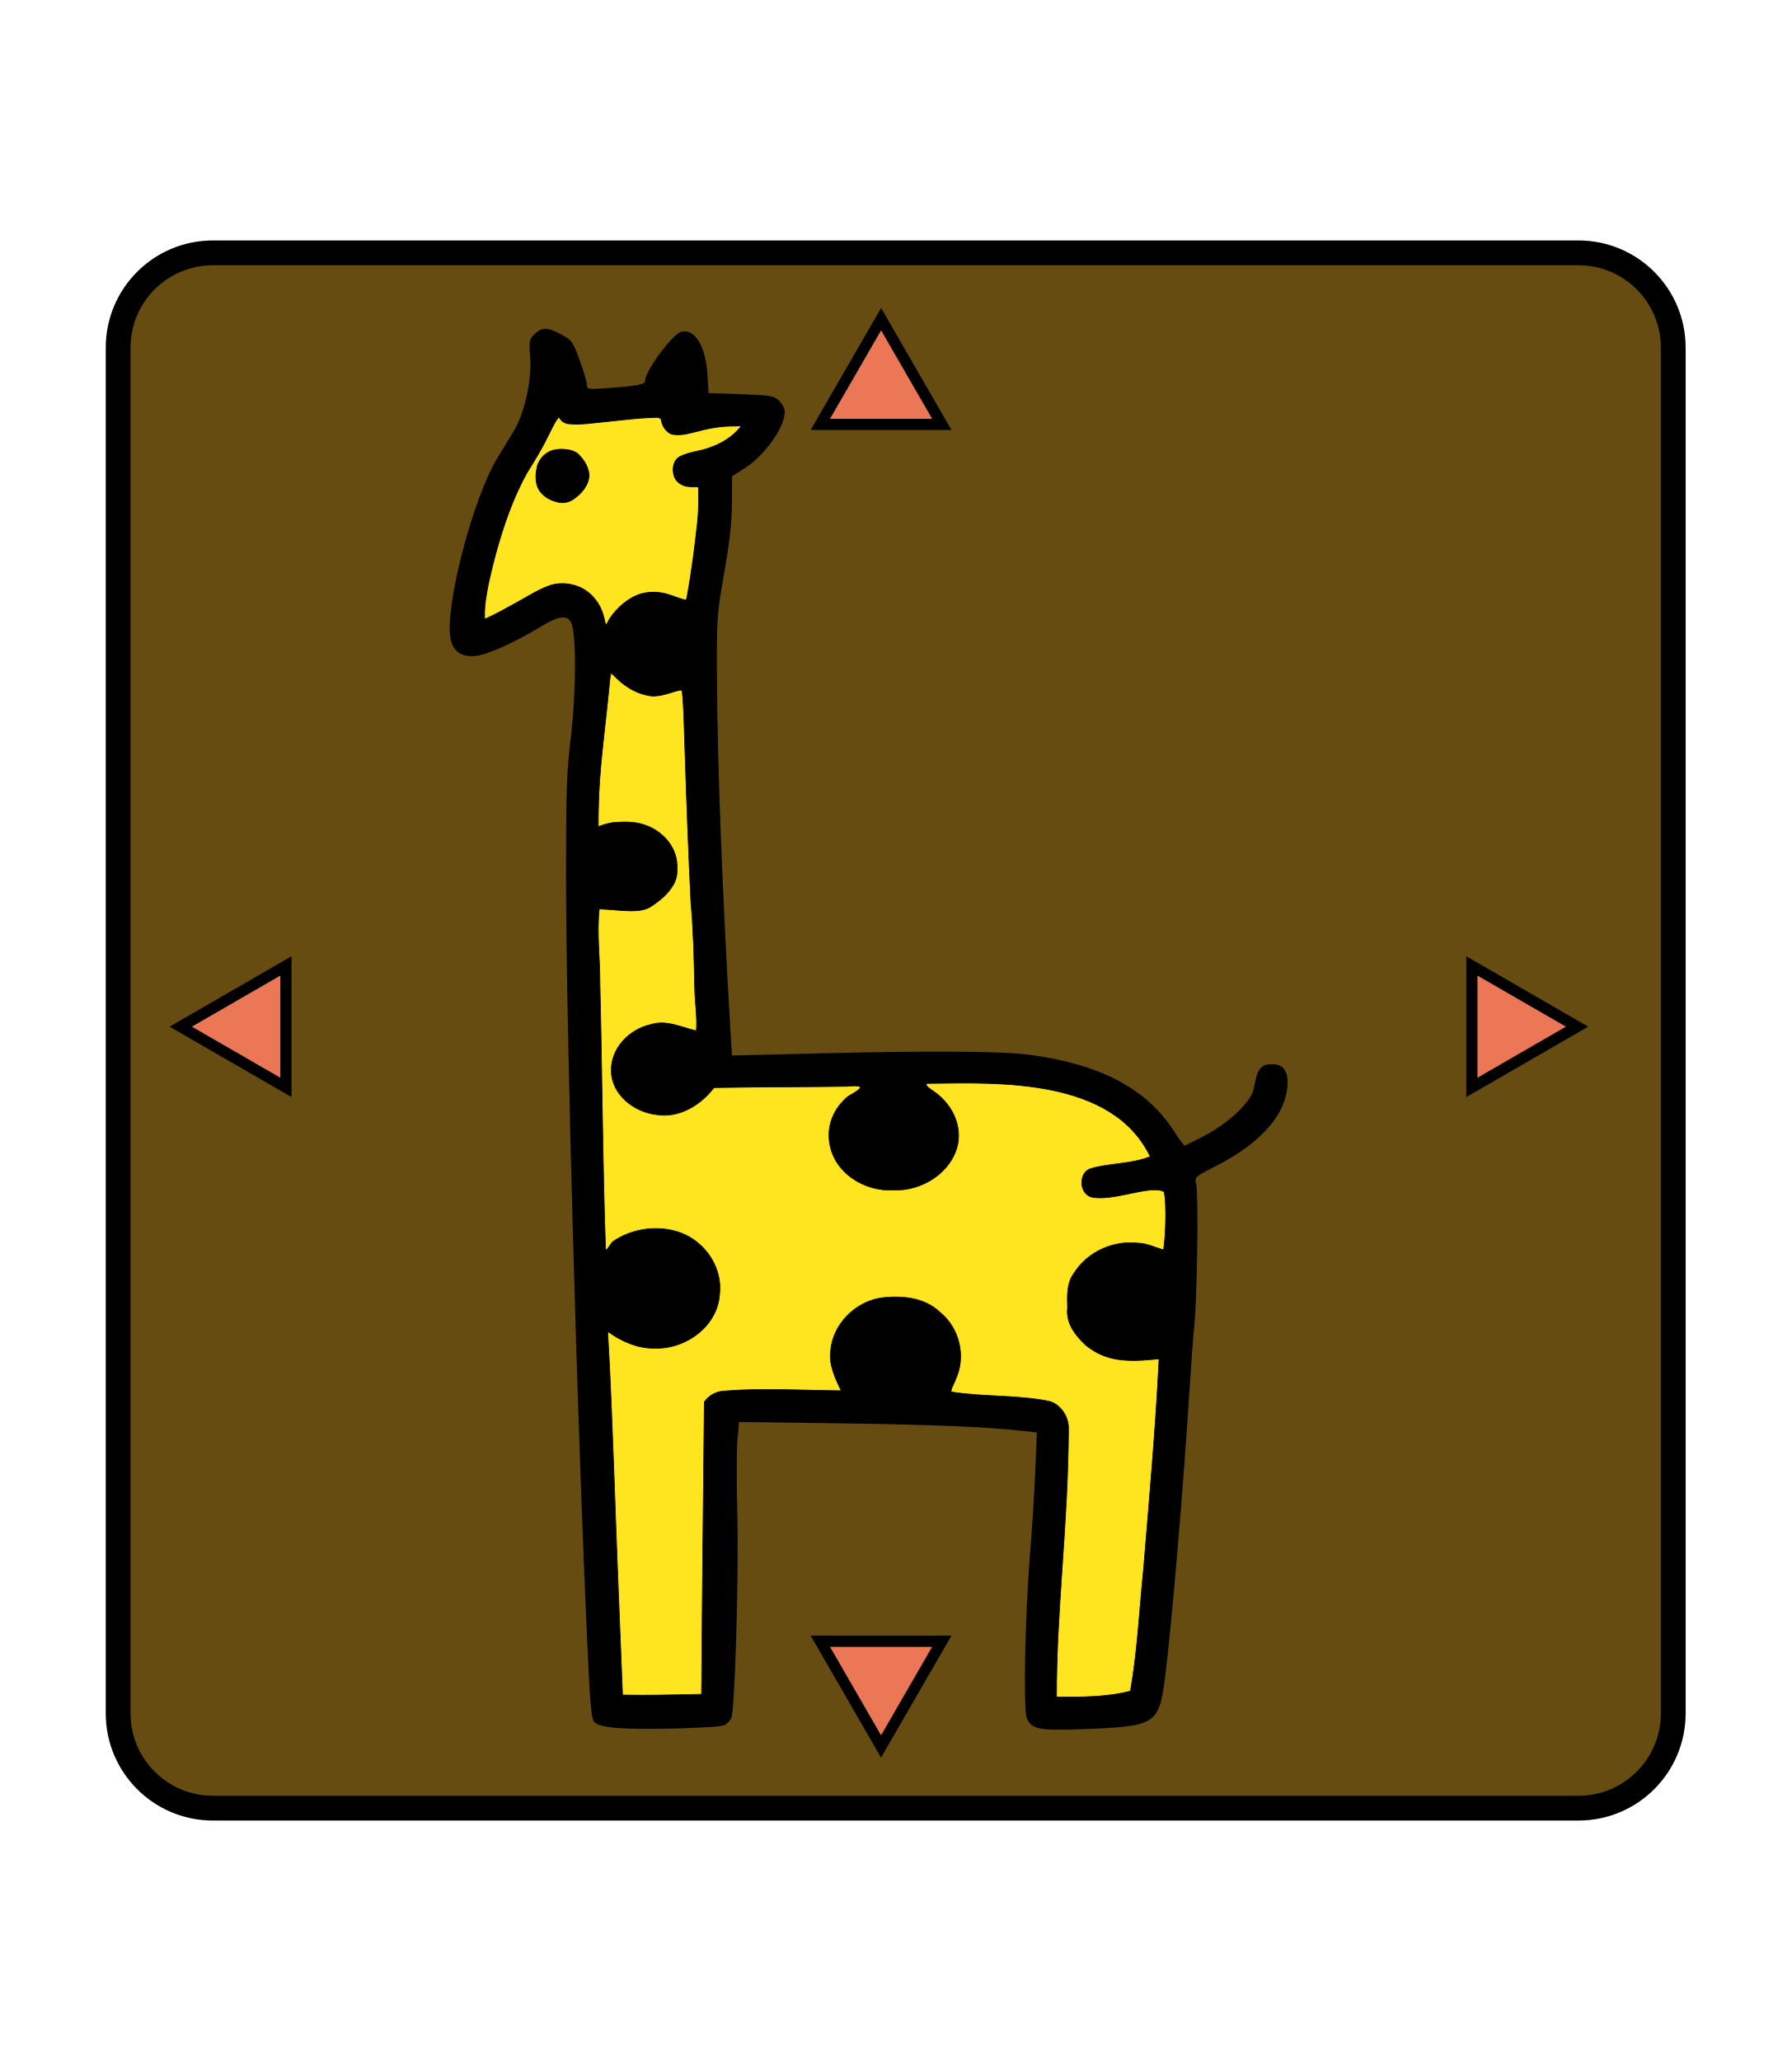
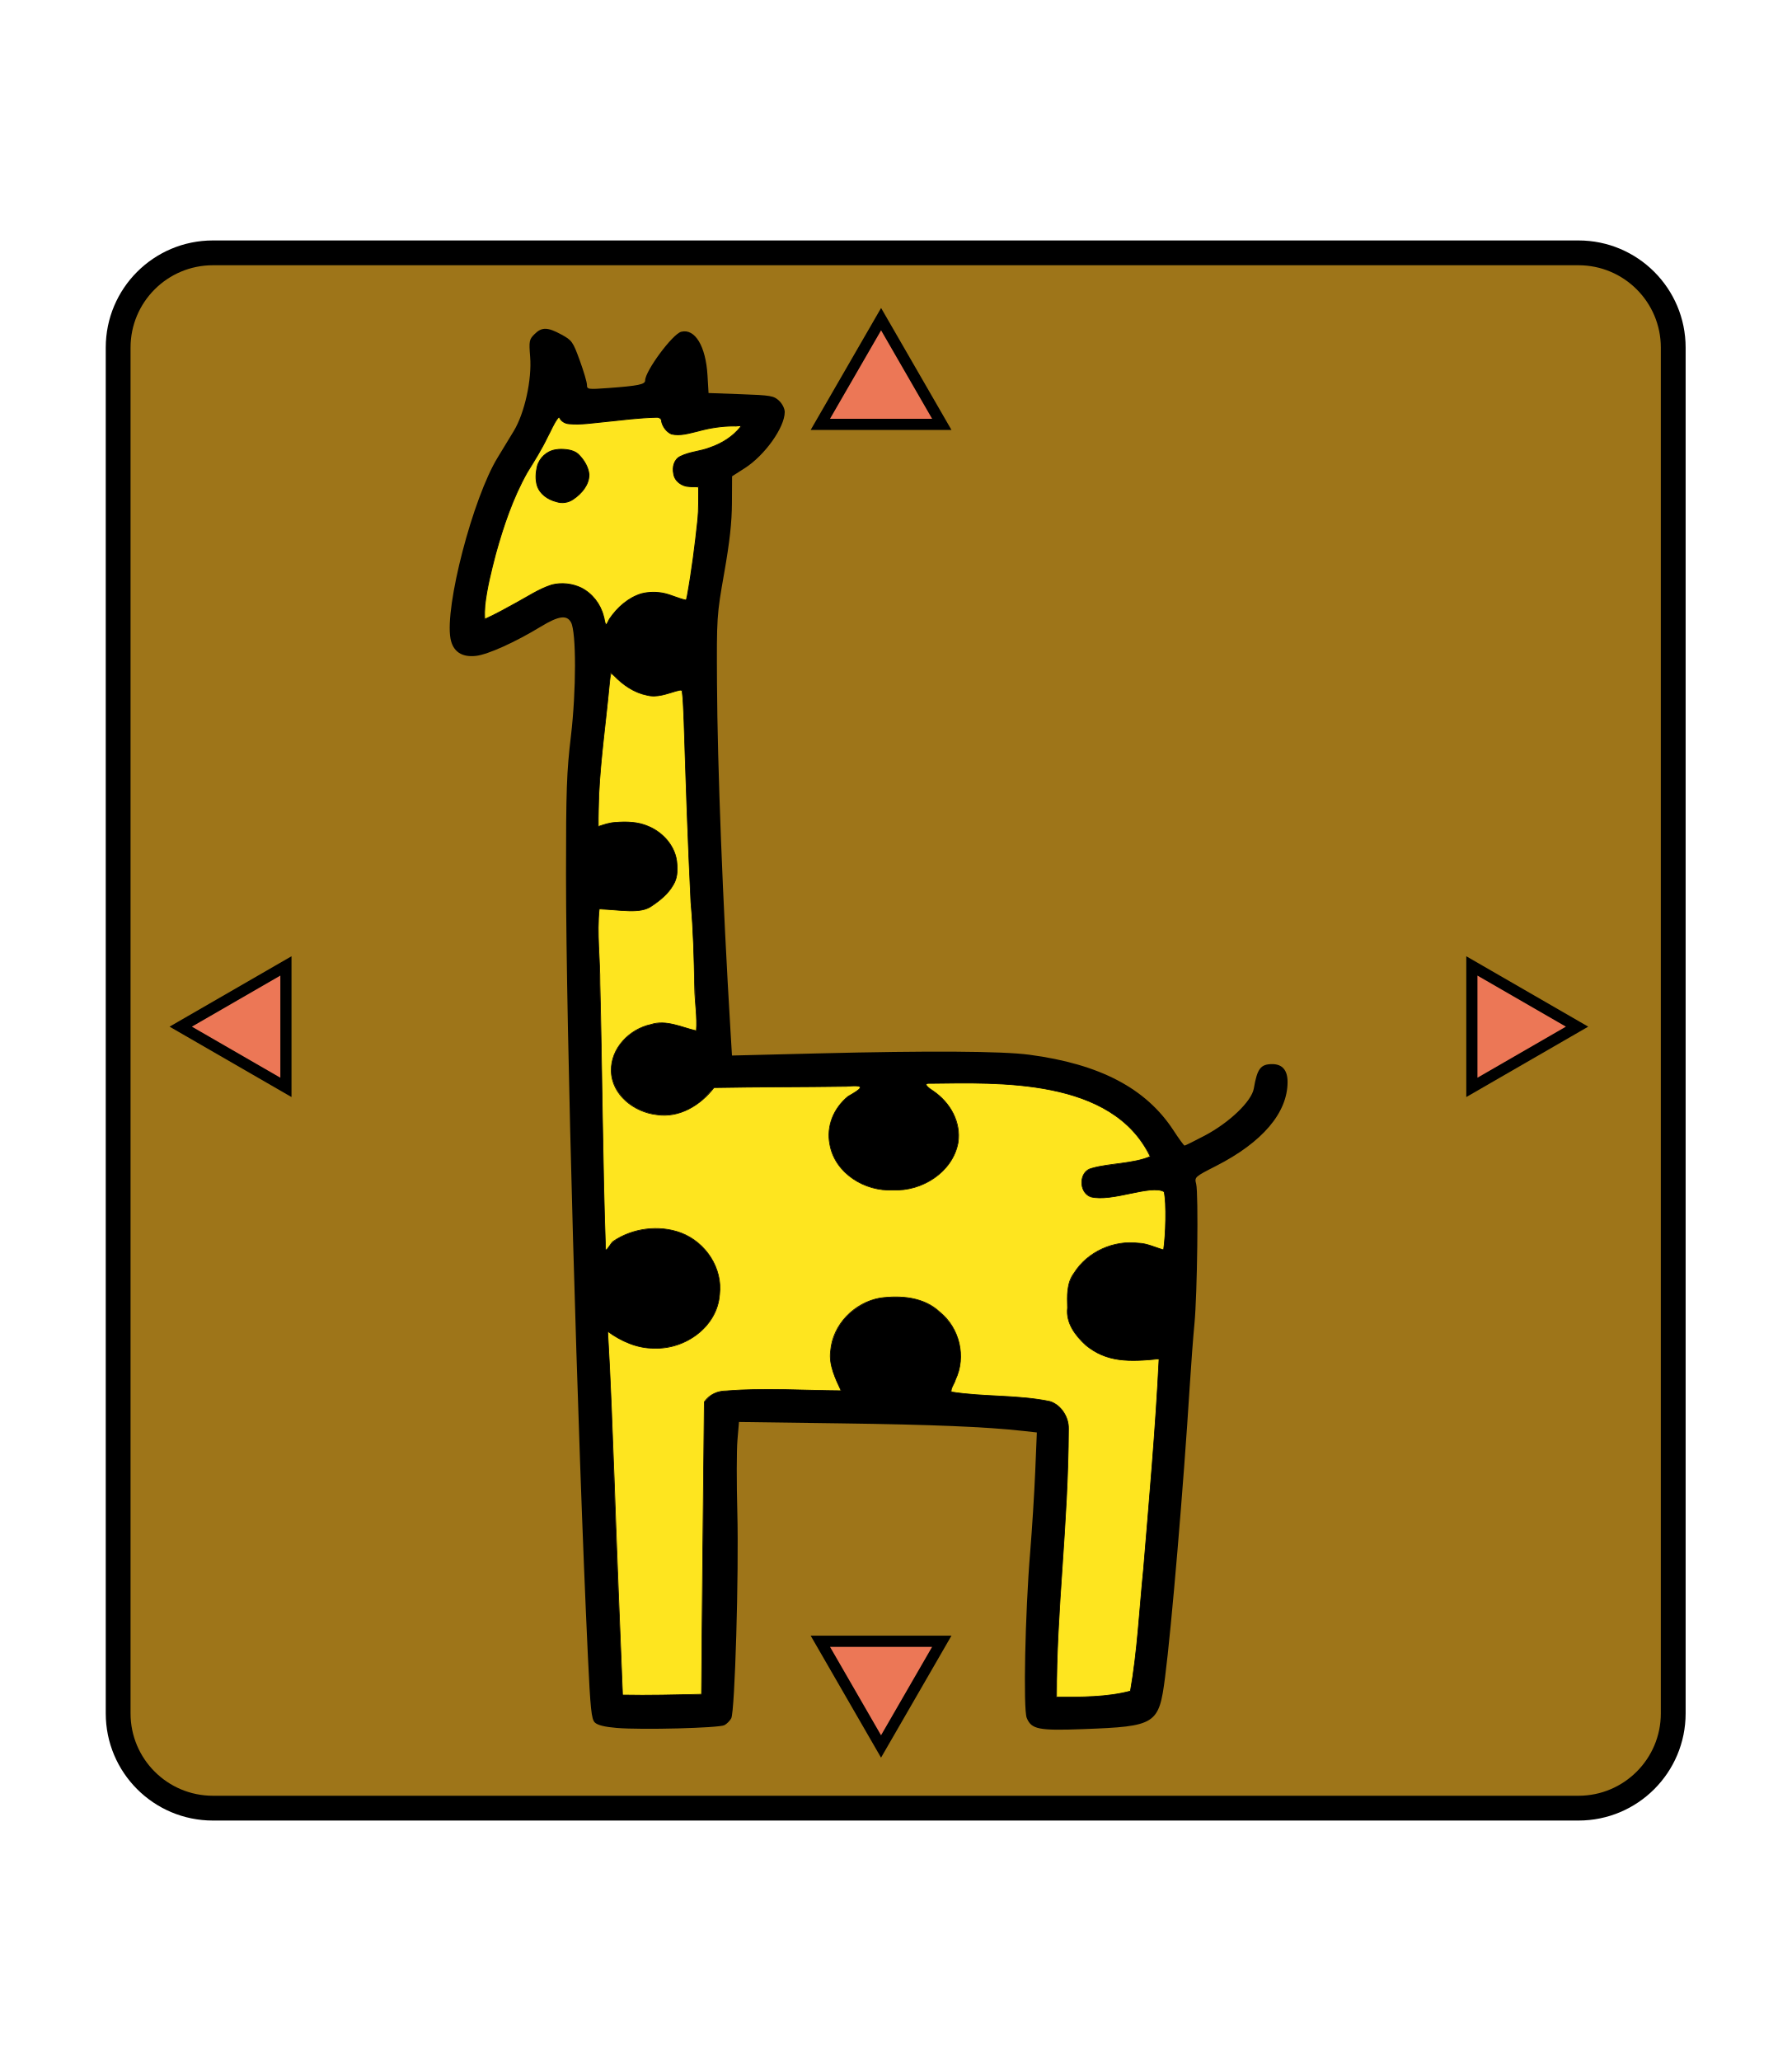
<svg xmlns="http://www.w3.org/2000/svg" width="52.157" height="60" version="1.1" id="svg4905">
  <defs id="defs4909" />
  <filter id="drop-shadow">
    <feGaussianBlur in="SourceAlpha" result="blur" stdDeviation="2" id="feGaussianBlur4880" />
    <feOffset result="offsetBlur" dx="2" dy="2" id="feOffset4882" />
    <feBlend in="SourceGraphic" in2="offsetBlur" mode="normal" id="feBlend4884" />
  </filter>
-   <rect style="display:inline;opacity:1;fill:#664c10;fill-opacity:1;stroke:#000000;stroke-width:0.722;stroke-linecap:square;stroke-linejoin:miter;stroke-miterlimit:4;stroke-dasharray:none;stroke-opacity:1;paint-order:fill markers stroke" id="rect5497" width="45.278" height="45.278" x="3.44" y="7.361" ry="2.759" />
+   <rect style="display:inline;opacity:1;fill:#9e7519;fill-opacity:1;stroke:#000000;stroke-width:0.722;stroke-linecap:square;stroke-linejoin:miter;stroke-miterlimit:4;stroke-dasharray:none;stroke-opacity:1;paint-order:fill markers stroke" id="rect5497" width="45.278" height="45.278" x="3.44" y="7.361" ry="2.759" />
  <path style="display:inline;opacity:1;fill:#ec7756;fill-opacity:1;stroke:#000000;stroke-width:0.325;stroke-linecap:square;stroke-linejoin:miter;stroke-miterlimit:4;stroke-dasharray:none;stroke-opacity:1;paint-order:fill markers stroke" id="path10754" d="m 42.855,31.656 0,-3.536 3.063,1.768 z" />
  <path style="display:inline;opacity:1;fill:#ec7756;fill-opacity:1;stroke:#000000;stroke-width:0.325;stroke-linecap:square;stroke-linejoin:miter;stroke-miterlimit:4;stroke-dasharray:none;stroke-opacity:1;paint-order:fill markers stroke" id="path10754-3" d="m -8.325,31.656 0,-3.536 3.063,1.768 z" transform="scale(-1,1)" />
  <path style="display:inline;opacity:1;fill:#ec7756;fill-opacity:1;stroke:#000000;stroke-width:0.25;stroke-linecap:square;stroke-linejoin:miter;stroke-miterlimit:4;stroke-dasharray:none;stroke-opacity:1;paint-order:fill markers stroke" id="path10754-6" d="m -29.108,270.302 0,-2.717 2.353,1.359 z" transform="matrix(0,-1.301577,1.301577,0,-324.3974,-25.53234)" />
  <path style="display:inline;opacity:1;fill:#ec7756;fill-opacity:1;stroke:#000000;stroke-width:0.25;stroke-linecap:square;stroke-linejoin:miter;stroke-miterlimit:4;stroke-dasharray:none;stroke-opacity:1;paint-order:fill markers stroke" id="path10754-1" d="m -31.915,308.855 0,-2.717 2.353,1.359 z" transform="matrix(0,1.301577,-1.301577,0,425.8835,89.32049)" />
  <g style="display:inline" id="g2811" transform="matrix(0.192109,0,0,0.192109,78.01883,-21.42966)">
    <path id="path2787" d="m -312.65,373.401 c -1.851,-0.158 -2.914,-0.424 -3.322,-0.832 -0.509,-0.51 -0.666,-2.024 -1.045,-10.054 -1.583,-33.559 -3.311,-95.285 -3.315,-118.408 -0.002,-12.818 0.095,-15.583 0.741,-20.99 0.819,-6.866 0.828,-15.761 0.017,-17.252 -0.637,-1.17 -1.876,-0.996 -4.572,0.641 -3.902,2.37 -8.004,4.222 -9.821,4.435 -2.159,0.252 -3.503,-0.655 -3.871,-2.613 -0.905,-4.824 3.383,-21.295 7.144,-27.443 0.705,-1.153 1.809,-2.969 2.453,-4.036 1.634,-2.707 2.75,-7.77 2.474,-11.22 -0.192,-2.402 -0.148,-2.635 0.657,-3.44 1.1,-1.1 1.975,-1.088 4.077,0.057 1.598,0.87 1.75,1.084 2.782,3.916 0.6,1.648 1.092,3.318 1.092,3.712 0,0.684 0.142,0.705 3.263,0.476 4.502,-0.33 5.556,-0.547 5.556,-1.143 0,-1.436 4.162,-7.055 5.469,-7.383 2.086,-0.524 3.721,2.185 3.982,6.598 l 0.159,2.686 4.911,0.177 c 4.516,0.162 4.981,0.242 5.778,0.991 0.493,0.463 0.864,1.207 0.859,1.723 -0.02,2.34 -3.022,6.551 -6.054,8.493 l -1.928,1.235 -0.021,4.057 c -0.015,2.93 -0.341,5.87 -1.17,10.583 -1.134,6.44 -1.148,6.662 -1.094,16.757 0.067,12.494 0.864,33.048 2.038,52.532 l 0.232,3.848 12.911,-0.32 c 16.927,-0.42 27.998,-0.353 32.137,0.196 10.71,1.419 17.712,5.093 21.868,11.472 0.824,1.265 1.58,2.299 1.679,2.299 0.1,0 1.463,-0.675 3.029,-1.499 3.767,-1.984 7.138,-5.216 7.468,-7.162 0.509,-2.999 1.029,-3.686 2.791,-3.686 1.524,0 2.323,0.928 2.323,2.699 0,4.678 -3.811,9.153 -10.853,12.744 -3.233,1.648 -3.266,1.678 -2.999,2.725 0.36,1.413 0.172,16.723 -0.261,21.167 -0.189,1.94 -0.512,6.227 -0.718,9.525 -0.943,15.094 -2.755,36.445 -3.739,44.073 -0.922,7.144 -1.372,7.429 -12.363,7.84 -6.808,0.254 -7.88,0.043 -8.6,-1.695 -0.546,-1.319 -0.246,-15.848 0.52,-25.106 0.286,-3.456 0.631,-8.955 0.766,-12.219 l 0.247,-5.934 -2.079,-0.231 c -5.616,-0.624 -13.669,-0.958 -27.687,-1.148 l -15.378,-0.208 -0.236,2.781 c -0.13,1.53 -0.137,6.433 -0.017,10.895 0.25,9.237 -0.368,30.194 -0.92,31.227 -0.201,0.376 -0.665,0.844 -1.031,1.039 -0.816,0.437 -12.59,0.741 -16.329,0.422 z m 74.487,-4.989 c 1.635,-0.188 3.084,-0.521 3.219,-0.74 0.575,-0.931 2.707,-24.259 3.849,-42.128 0.211,-3.298 0.447,-6.499 0.524,-7.111 0.138,-1.099 0.125,-1.11 -0.976,-0.794 -2.149,0.616 -5.574,0.377 -7.471,-0.523 -2.082,-0.987 -4.158,-3.045 -4.922,-4.878 -0.741,-1.778 -0.686,-5.049 0.114,-6.81 1.509,-3.321 5.221,-5.567 9.186,-5.559 1.279,0.002 2.897,0.246 3.598,0.542 l 1.273,0.538 0.199,-3.34 c 0.11,-1.837 0.108,-3.9 -0.003,-4.585 -0.228,-1.405 0.043,-1.387 -4.86,-0.312 -5.133,1.125 -7.702,0.506 -7.702,-1.856 0,-1.757 0.871,-2.408 3.582,-2.675 2.469,-0.243 6.302,-1.037 6.64,-1.374 0.341,-0.341 -1.922,-3.305 -3.662,-4.797 -3.353,-2.875 -8.625,-4.82 -15.262,-5.63 -4.664,-0.569 -14.817,-0.908 -14.817,-0.494 0,0.194 0.615,0.76 1.368,1.258 1.627,1.077 2.661,2.645 3.226,4.89 1.263,5.024 -3.507,9.899 -9.687,9.899 -5.521,0 -9.708,-3.609 -9.708,-8.369 0,-2.337 0.944,-4.305 2.883,-6.011 l 1.588,-1.397 -10.958,0.107 -10.958,0.107 -1.251,1.344 c -1.609,1.729 -3.167,2.51 -5.476,2.749 -2.504,0.258 -5.174,-0.654 -6.867,-2.346 -5.404,-5.404 1.218,-13.635 8.887,-11.046 l 2.028,0.685 v -1.53 c 0,-0.842 -0.319,-7.683 -0.71,-15.203 -0.39,-7.52 -0.834,-18.389 -0.986,-24.154 -0.152,-5.765 -0.364,-10.569 -0.47,-10.675 -0.106,-0.106 -0.873,0.046 -1.704,0.339 -0.831,0.293 -1.947,0.533 -2.48,0.533 -1.651,0 -3.998,-1.031 -5.348,-2.348 l -1.291,-1.26 -0.231,2.421 c -0.127,1.332 -0.539,5.138 -0.914,8.458 -0.376,3.32 -0.683,7.484 -0.683,9.252 v 3.215 l 0.954,-0.363 c 0.525,-0.2 1.886,-0.367 3.025,-0.373 5.1,-0.024 8.711,3.816 7.859,8.358 -0.348,1.853 -3.034,4.457 -5.233,5.073 -1.64,0.459 -4.631,0.37 -6.027,-0.179 -0.637,-0.25 -0.65,0.109 -0.419,11.172 0.132,6.287 0.386,16.59 0.565,22.896 0.179,6.306 0.328,12.803 0.33,14.437 l 0.004,2.972 0.798,-0.75 c 2.283,-2.145 7.14,-2.944 10.434,-1.716 6.289,2.343 8.143,10.018 3.54,14.656 -3.344,3.37 -9.479,3.858 -13.401,1.065 l -1.051,-0.748 0.171,0.829 c 0.094,0.456 0.268,4.718 0.386,9.472 0.195,7.833 0.847,25.448 1.461,39.423 l 0.236,5.38 h 5.944 c 3.269,0 5.971,-0.04 6.005,-0.088 0.034,-0.049 0.153,-10.046 0.265,-22.216 l 0.203,-22.127 0.793,-0.793 c 0.715,-0.714 1.273,-0.818 5.644,-1.05 2.668,-0.142 6.97,-0.162 9.56,-0.045 l 4.709,0.212 -0.8,-1.552 c -1.803,-3.5 -0.544,-8.344 2.783,-10.703 2.107,-1.494 3.396,-1.904 6.088,-1.935 3.225,-0.037 5.412,0.791 7.438,2.817 2.789,2.789 3.44,6.638 1.699,10.051 -0.377,0.739 -0.622,1.408 -0.545,1.485 0.077,0.077 2.337,0.281 5.022,0.453 10.079,0.645 11.015,0.853 12.153,2.694 0.756,1.222 0.769,1.443 0.544,8.709 -0.127,4.1 -0.469,10.233 -0.759,13.628 -0.291,3.395 -0.633,9.468 -0.762,13.494 l -0.233,7.32 2.437,-0.003 c 1.34,-10e-4 3.775,-0.156 5.41,-0.344 z m -73.55,-165.348 c 2.342,-1.931 4.724,-2.296 7.67,-1.177 1.009,0.383 1.86,0.661 1.89,0.617 0.368,-0.533 1.931,-12.098 1.929,-14.279 l -0.002,-2.91 h -1.235 c -1.598,0 -2.646,-1.026 -2.646,-2.591 0,-1.579 0.849,-2.268 3.366,-2.733 2.435,-0.45 4.931,-1.643 6.132,-2.931 l 0.855,-0.917 h -1.925 c -1.059,0 -2.793,0.244 -3.854,0.542 -3.62,1.018 -4.735,1.045 -5.582,0.137 -0.416,-0.447 -0.757,-1.108 -0.757,-1.47 0,-0.609 -0.228,-0.64 -3.087,-0.427 -1.698,0.127 -4.744,0.437 -6.77,0.69 -3.83,0.478 -5.15,0.304 -5.547,-0.731 -0.146,-0.381 -0.648,0.355 -1.547,2.267 -0.732,1.557 -1.8,3.515 -2.373,4.351 -1.711,2.494 -3.139,5.599 -4.615,10.034 -1.486,4.464 -2.872,10.564 -2.872,12.638 v 1.26 l 2.028,-1.029 c 1.116,-0.566 3.14,-1.683 4.498,-2.482 3.244,-1.908 4.573,-2.253 6.825,-1.77 2.153,0.462 4.037,2.324 4.648,4.594 l 0.399,1.48 0.637,-1.047 c 0.35,-0.576 1.22,-1.528 1.933,-2.116 z m -10.957,-15.786 c -1.468,-0.639 -2.25,-1.833 -2.25,-3.436 0,-2.634 1.425,-4.201 3.849,-4.235 0.735,-0.01 1.686,0.169 2.114,0.398 1.008,0.539 2.148,2.422 2.148,3.546 0,1.886 -2.32,4.259 -4.125,4.22 -0.349,-0.008 -1.13,-0.229 -1.736,-0.493 z" style="fill:#000000;stroke-width:0.353" />
    <path id="path2801" transform="matrix(0.2645833,0,0,0.2645833,-51.38914,267.3577)" d="m -990.693,-203.23 c -0.724,2.181 -0.65,4.676 -1.016,6.973 -1.933,20.619 -4.882,41.151 -5.924,61.846 -0.23,6.293 -0.42,12.64 -0.352,18.906 3.139,-1.054 6.377,-2.162 9.736,-2.352 6.426,-0.531 13.068,-0.363 19.033,2.303 8.627,3.617 15.758,11.845 16.301,21.447 0.38,4.041 0.122,8.325 -2.053,11.883 -2.834,5.118 -7.546,8.968 -12.352,12.188 -6.475,4.811 -17.976,2.177 -30.12,1.776 -1.523,14.107 0.513,28.732 0.407,42.894 1.248,49.625 1.433,102.141 3.21,151.749 0.082,2.54 3.425,-3.905 4.337,-4.265 11.109,-7.585 26.232,-9.568 38.871,-4.852 14.064,5.308 24.033,20.246 22.08,35.385 -1.271,18.31 -19.78,31.475 -37.402,30.652 -9.401,0.223 -19.143,-4.077 -26.67,-9.651 1.613,27.182 2.631,56.316 3.711,83.868 1.426,41.33 3.16,83.076 4.81,124.398 14.877,0.311 30.375,-0.099 45.243,-0.437 0.308,-55.808 1.06,-111.614 1.574,-167.42 2.965,-4.244 7.699,-6.363 12.816,-6.322 21.486,-1.735 44.031,-0.217 65.556,-0.086 -3.131,-6.673 -7.134,-14.937 -6.026,-22.722 1.145,-15.11 13.63,-27.785 28.369,-30.373 11.816,-1.623 25.199,-0.518 34.23,8.084 11.233,9.051 15.193,25.509 8.932,38.663 -0.473,2.077 -2.868,5.046 -2.412,7.024 18.558,2.996 38.122,1.603 56.55,5.461 6.473,2.065 10.782,9.161 10.617,15.6 -0.231,55.697 -7.027,104.158 -6.848,153.719 13.894,0.036 28.856,0.145 42.31,-3.432 4.042,-22.894 5.15,-46.568 7.499,-69.678 3.311,-39.864 6.948,-80.638 8.901,-120.589 -17.126,1.724 -29.918,2.011 -41.956,-7.851 -5.98,-5.48 -11.507,-12.712 -10.463,-21.348 -0.15,-6.825 -0.619,-14.186 3.756,-19.965 7.717,-12.27 22.726,-18.927 37.006,-17.102 4.516,0.029 10.001,2.702 14.236,3.814 1.265,-8.068 1.836,-26.696 0.301,-33.283 -7.57,-4.371 -29.883,6.098 -42.082,2.922 -6.933,-2.594 -6.852,-14.731 0.732,-16.354 10.658,-3.025 23.09,-2.425 33.42,-6.695 -21.694,-45.28 -87.372,-42.327 -125.907,-41.919 -5.654,-0.395 0.251,3.521 1.469,4.27 9.774,6.649 16.221,17.797 14.364,29.76 -3.129,16.78 -20.724,27.921 -37.221,27.012 -16.069,1.029 -33.307,-9.558 -36.238,-26.035 -2.098,-10.508 2.205,-20.742 10.387,-27.514 6.669,-3.867 12.071,-7.043 -0.862,-5.787 -25.257,0.373 -50.633,0.25 -75.867,0.726 -7.672,10.045 -20.111,17.62 -33.039,15.471 -12.716,-1.464 -25.602,-11.404 -25.816,-24.996 -0.36,-12.989 10.385,-24.019 22.688,-26.637 8.679,-2.902 17.66,1.695 26.045,3.603 0.663,-7.637 -0.879,-16.542 -0.961,-24.359 -0.337,-17.637 -0.709,-33.186 -2.158,-49.178 -1.715,-34.36 -2.831,-68.745 -3.945,-103.129 -0.341,-6.026 -0.287,-12.113 -1.154,-18.09 -0.787,-0.788 -2.179,0.066 -3.133,0.133 -5.476,1.545 -11.16,3.948 -16.916,2.426 -7.345,-1.44 -13.725,-5.871 -18.846,-11.188 -0.584,-0.383 -1.049,-1.243 -1.76,-1.35 z" style="opacity:1;fill:#fee51f;fill-opacity:1;stroke:#000000;stroke-width:0.378;stroke-linecap:square;stroke-linejoin:miter;stroke-miterlimit:4;stroke-dasharray:none;stroke-opacity:1;paint-order:fill markers stroke" />
    <path transform="matrix(0.2645833,0,0,0.2645833,-51.38914,267.3577)" id="path2805" d="m -1021.142,-349.431 c -2.515,3.244 -3.948,7.191 -5.932,10.764 -3.398,7.071 -7.558,13.72 -11.685,20.38 -8.198,14.587 -13.577,30.565 -18.046,46.63 -2.502,9.651 -4.988,19.366 -6.125,29.288 -0.23,2.71 -0.305,5.484 -0.128,8.171 6.015,-2.69 11.885,-5.98 17.698,-9.18 6.803,-3.644 13.289,-8.097 20.691,-10.468 5.55,-1.45 11.686,-0.782 16.857,1.683 6.334,3.19 11.051,9.287 12.788,16.152 0.529,1.418 0.574,3.71 1.409,4.967 1.031,-0.57 1.491,-2.645 2.241,-3.563 4.355,-6.334 10.497,-11.822 17.921,-14.149 4.418,-1.177 9.194,-1.206 13.657,-0.141 4.008,0.967 7.767,2.841 11.785,3.708 0.935,-0.229 0.642,-1.683 0.991,-2.372 2.621,-14.41 4.458,-28.958 6.023,-43.517 0.635,-6.245 0.455,-12.528 0.482,-18.794 -1.649,-0.472 -3.672,-0.029 -5.44,-0.334 -4.137,-0.13 -8.343,-3.103 -8.878,-7.401 -0.835,-3.674 0.271,-8.189 3.943,-9.895 5.363,-2.652 11.548,-2.843 17.089,-5.061 6.668,-2.332 12.94,-6.217 17.352,-11.799 0.548,-1.361 -2.554,-0.244 -3.472,-0.538 -7.177,-0.029 -14.3,1.089 -21.206,3.004 -4.851,1.132 -9.944,2.801 -14.943,1.603 -2.84,-1.235 -4.875,-4.077 -5.631,-7.024 0.239,-1.601 -1.353,-2.665 -2.815,-2.549 -9.946,0.204 -19.835,1.511 -29.723,2.53 -6.815,0.641 -13.668,1.812 -20.524,1.171 -2.29,-0.153 -4.449,-1.46 -5.46,-3.582 -0.296,-0.568 -0.677,0.134 -0.921,0.318 z m 1.79,17.874 c 3.829,0.06 8.197,0.6 10.788,3.772 2.686,2.916 4.834,6.613 5.253,10.584 0.099,5.934 -4.228,10.95 -8.867,14.114 -2.848,2.07 -6.581,2.664 -9.906,1.505 -4.788,-1.221 -9.437,-4.375 -10.921,-9.3 -1.024,-3.473 -0.764,-7.279 0.038,-10.781 1.264,-4.937 5.543,-8.888 10.613,-9.623 0.999,-0.179 1.988,-0.261 3.002,-0.271 z" style="opacity:1;fill:#fee51f;fill-opacity:1;stroke:#000000;stroke-width:0.477;stroke-linecap:square;stroke-linejoin:miter;stroke-miterlimit:4;stroke-dasharray:none;stroke-opacity:1;paint-order:fill markers stroke" />
  </g>
</svg>
